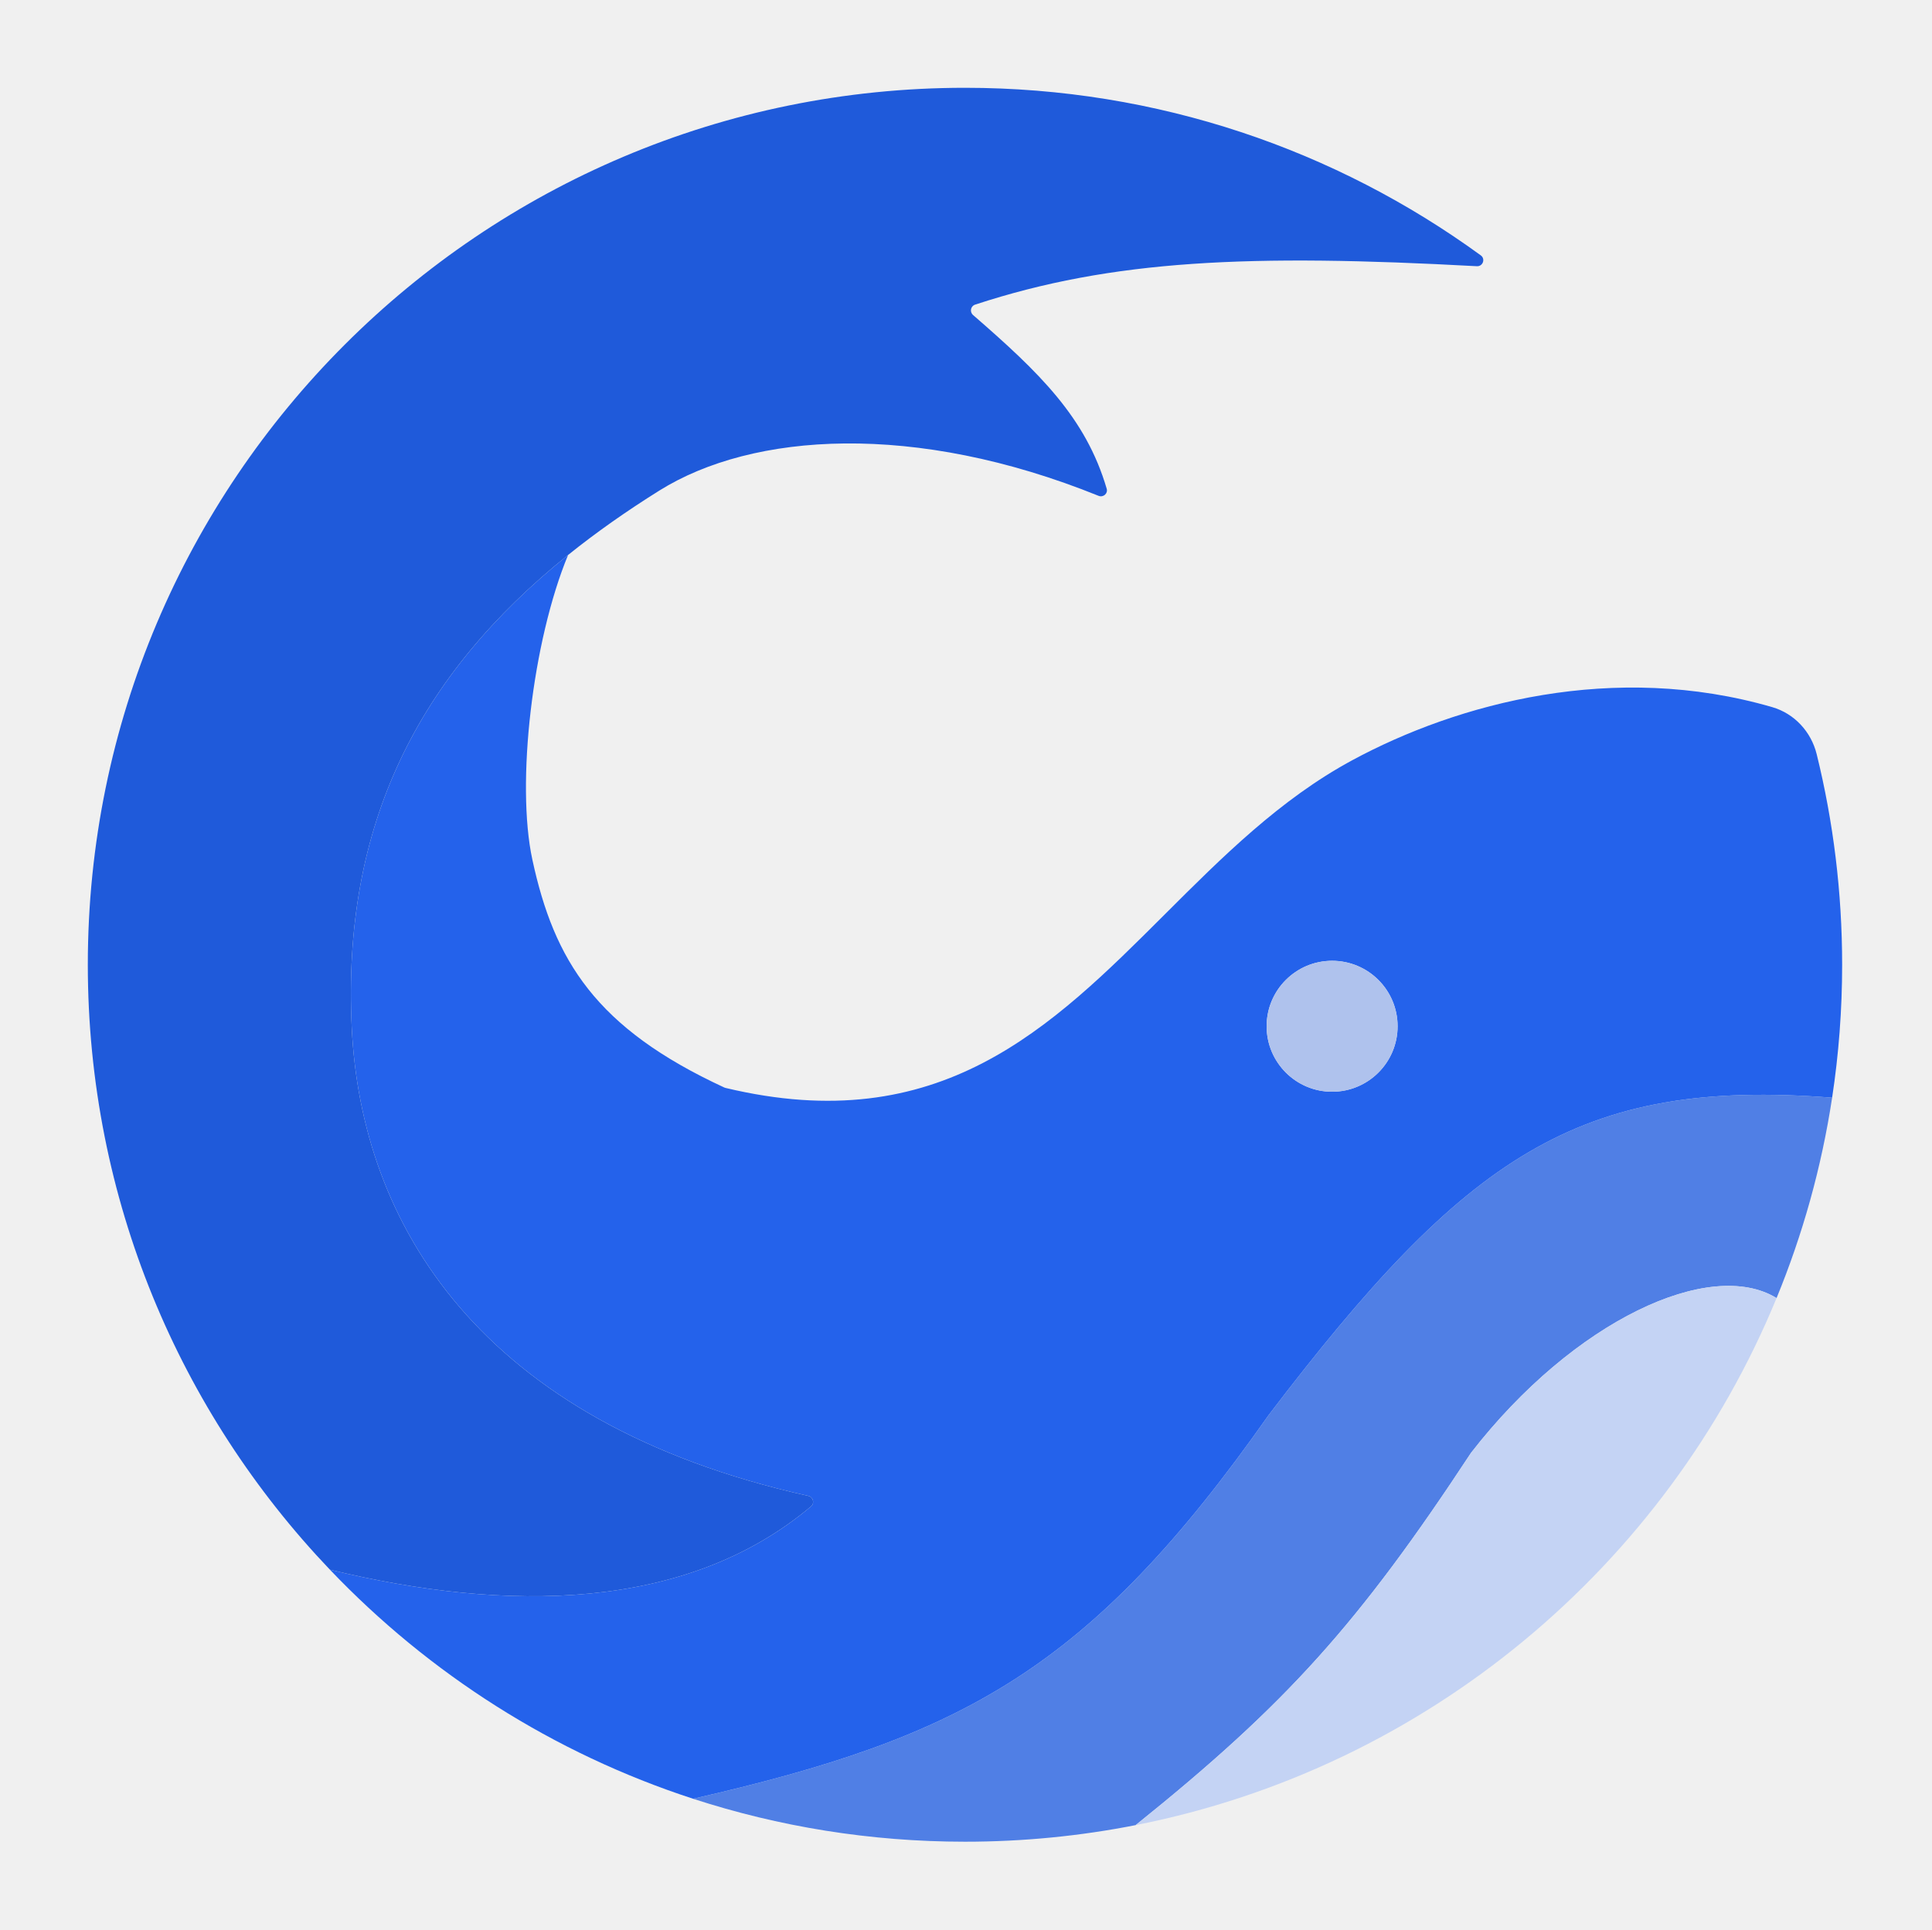
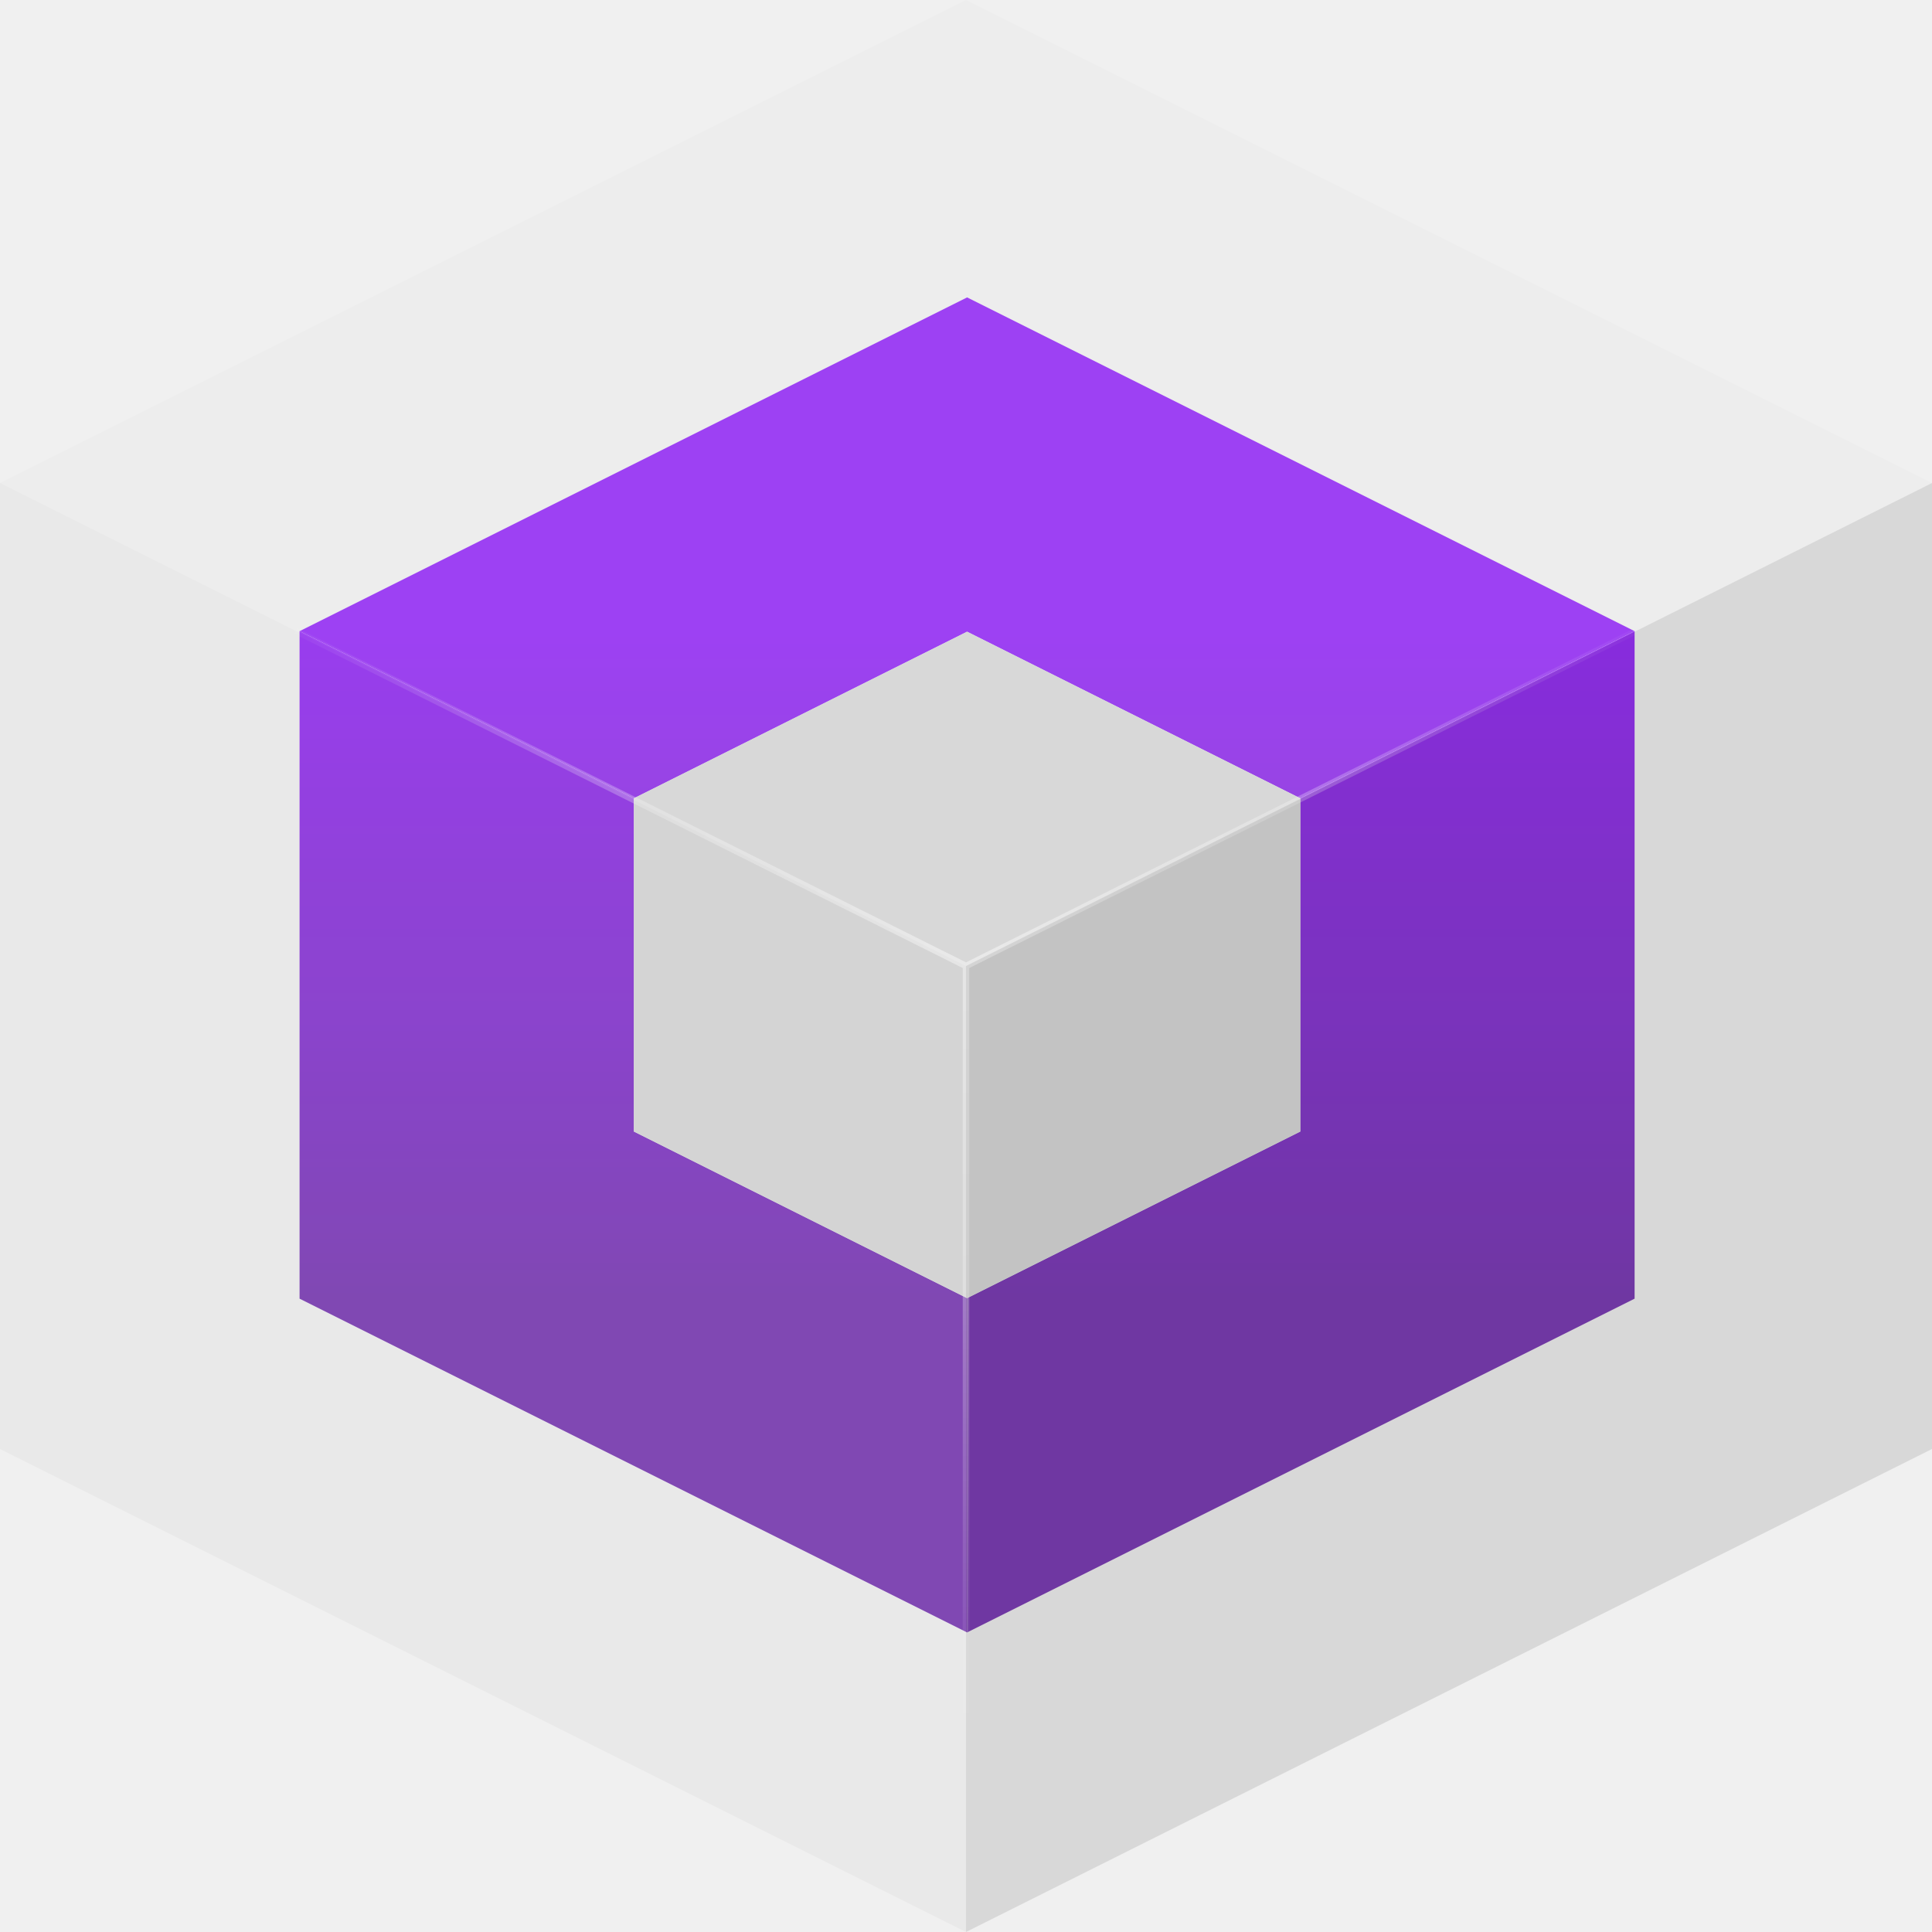
- <svg xmlns="http://www.w3.org/2000/svg" width="946" height="945" viewBox="0 0 946 945" fill="none">
-   <path d="M339.374 880.97C381.287 894.621 426.032 902 472.5 902C501.095 902 529.037 899.206 556.068 893.875C629.913 834.567 665.197 795.308 720.288 711.543C770.818 646.438 837.513 615.941 869.888 635.749C882.659 604.694 891.896 571.812 897.097 537.605C772.761 527.888 717.592 566.423 621.173 693.08C533.611 817.685 471.149 850.845 339.374 880.97Z" fill="#507FE5" style="fill:#507FE5;fill:color(display-p3 0.316 0.497 0.899);fill-opacity:1;" />
-   <path d="M556.068 893.875C698.64 865.76 815.874 767.09 869.888 635.749C837.513 615.941 770.818 646.438 720.288 711.543C665.197 795.308 629.913 834.567 556.068 893.875Z" fill="#C4D3F4" style="fill:#C4D3F4;fill:color(display-p3 0.768 0.827 0.957);fill-opacity:1;" />
-   <path fill-rule="evenodd" clip-rule="evenodd" d="M897.097 537.605C900.326 516.374 902 494.633 902 472.5C902 436.964 897.684 402.435 889.548 369.41C886.835 358.395 878.655 349.489 867.761 346.324C790.491 323.877 713.998 344.259 661.985 372.413C626.759 391.48 598.411 419.791 570.473 447.694C514.458 503.637 460.087 557.939 355.214 532.817C355.024 532.771 354.828 532.703 354.65 532.621C291.701 503.5 271.339 470.485 260.665 420.999C252.618 383.687 260.665 314.11 278.156 271.811C205.074 330.563 167.328 403.735 172.239 503.595C176.914 598.665 234.035 696.582 395.753 732.633C398.144 733.166 399.001 736.189 397.128 737.769C336.03 789.314 247.864 789.739 161.55 768.778C210.062 819.678 270.945 858.682 339.374 880.97C471.149 850.845 533.611 817.685 621.173 693.08C717.592 566.423 772.761 527.888 897.097 537.605ZM652.268 534.69C669.978 534.69 684.335 520.333 684.335 502.623C684.335 484.913 669.978 470.557 652.268 470.557C634.558 470.557 620.201 484.913 620.201 502.623C620.201 520.333 634.558 534.69 652.268 534.69Z" fill="#2462EB" style="fill:#2462EB;fill:color(display-p3 0.141 0.384 0.922);fill-opacity:1;" />
-   <path d="M472.5 43C235.294 43 43 235.294 43 472.5C43 587.371 88.096 691.71 161.55 768.778C247.864 789.739 336.03 789.314 397.128 737.769C399.001 736.189 398.144 733.166 395.753 732.633C234.035 696.582 176.914 598.665 172.239 503.595C167.328 403.735 205.074 330.563 278.156 271.811C291.834 260.816 306.75 250.325 322.855 240.259C368.565 211.69 447.872 206.453 537.912 242.839C540.197 243.762 542.584 241.721 541.891 239.356C531.649 204.393 508.845 182.411 476.453 154.284C474.705 152.766 475.256 149.921 477.456 149.198C544.765 127.099 612.34 124.339 723.128 130.379C726.081 130.54 727.461 126.816 725.07 125.074C654.186 73.454 566.899 43 472.5 43Z" fill="#1F5ADA" style="fill:#1F5ADA;fill:color(display-p3 0.122 0.353 0.855);fill-opacity:1;" />
-   <path d="M684.335 502.623C684.335 520.333 669.978 534.69 652.268 534.69C634.558 534.69 620.201 520.333 620.201 502.623C620.201 484.913 634.558 470.557 652.268 470.557C669.978 470.557 684.335 484.913 684.335 502.623Z" fill="#AFC2ED" style="fill:#AFC2ED;fill:color(display-p3 0.687 0.762 0.928);fill-opacity:1;" />
+ <svg xmlns="http://www.w3.org/2000/svg" width="890" height="890" viewBox="0 0 890 890" fill="none">
+   <g clip-path="url(#clip0_9432_124)">
+     <path fill-rule="evenodd" clip-rule="evenodd" d="M599 367.75L753 290.75V598.25L445.5 752V598L599 521.25V367.75Z" fill="url(#paint0_linear_9432_124)" style="" />
+     <path fill-rule="evenodd" clip-rule="evenodd" d="M445.5 137L753 290.75L599 367.75L445.5 291L292 367.75L138 290.75L445.5 137Z" fill="url(#paint1_linear_9432_124)" style="" />
+     <path fill-rule="evenodd" clip-rule="evenodd" d="M445.5 752L138 598.25V290.75L292 367.75V521.25L445.5 598V752Z" fill="url(#paint2_linear_9432_124)" style="" />
+     <path d="M599 367.75L445.5 291L292 367.75V521.25L445.5 598L599 521.25V367.75Z" fill="#D8D8D8" style="fill:#D8D8D8;fill:color(display-p3 0.846 0.846 0.846);fill-opacity:1;" />
+     <path opacity="0.5" d="M445 445L5 225M445 445L883 226M445 445V883" stroke="url(#paint3_radial_9432_124)" style="" stroke-width="3" />
+     <path d="M890 222.5L445 445V890L890 667.5V222.5Z" fill="black" fill-opacity="0.1" style="fill:black;fill-opacity:0.1;" />
+     <path d="M890 222.5L445 0L0 222.5L445 445L890 222.5Z" fill="#D9D9D9" fill-opacity="0.1" style="fill:#D9D9D9;fill:color(display-p3 0.851 0.851 0.851);fill-opacity:0.1;" />
+     <path d="M0 667.5L445 890V445L0 222.5V667.5Z" fill="#B2B2B2" fill-opacity="0.1" style="fill:#B2B2B2;fill:color(display-p3 0.697 0.697 0.697);fill-opacity:0.1;" />
+   </g>
+   <defs>
+     <linearGradient id="paint0_linear_9432_124" x1="445.5" y1="291" x2="445.5" y2="598" gradientUnits="userSpaceOnUse">
+       <stop stop-color="#9731F6" style="stop-color:#9731F6;stop-color:color(display-p3 0.593 0.191 0.966);stop-opacity:1;" />
+       <stop offset="1" stop-color="#7B3DB4" style="stop-color:#7B3DB4;stop-color:color(display-p3 0.481 0.238 0.707);stop-opacity:1;" />
+     </linearGradient>
+     <linearGradient id="paint1_linear_9432_124" x1="445.5" y1="291" x2="445.5" y2="598" gradientUnits="userSpaceOnUse">
+       <stop stop-color="#9731F6" style="stop-color:#9731F6;stop-color:color(display-p3 0.593 0.191 0.966);stop-opacity:1;" />
+       <stop offset="1" stop-color="#7B3DB4" style="stop-color:#7B3DB4;stop-color:color(display-p3 0.481 0.238 0.707);stop-opacity:1;" />
+     </linearGradient>
+     <linearGradient id="paint2_linear_9432_124" x1="445.5" y1="291" x2="445.5" y2="598" gradientUnits="userSpaceOnUse">
+       <stop stop-color="#9731F6" style="stop-color:#9731F6;stop-color:color(display-p3 0.593 0.191 0.966);stop-opacity:1;" />
+       <stop offset="1" stop-color="#7B3DB4" style="stop-color:#7B3DB4;stop-color:color(display-p3 0.481 0.238 0.707);stop-opacity:1;" />
+     </linearGradient>
+     <radialGradient id="paint3_radial_9432_124" cx="0" cy="0" r="1" gradientUnits="userSpaceOnUse" gradientTransform="translate(444 445.5) rotate(90) scale(437.5 439)">
+       <stop stop-color="white" style="stop-color:white;stop-opacity:1;" />
+       <stop offset="0.836" stop-color="white" stop-opacity="0" style="stop-color:none;stop-opacity:0;" />
+     </radialGradient>
+     <clipPath id="clip0_9432_124">
+       <rect width="890" height="890" fill="white" style="fill:white;fill-opacity:1;" />
+     </clipPath>
+   </defs>
</svg>
